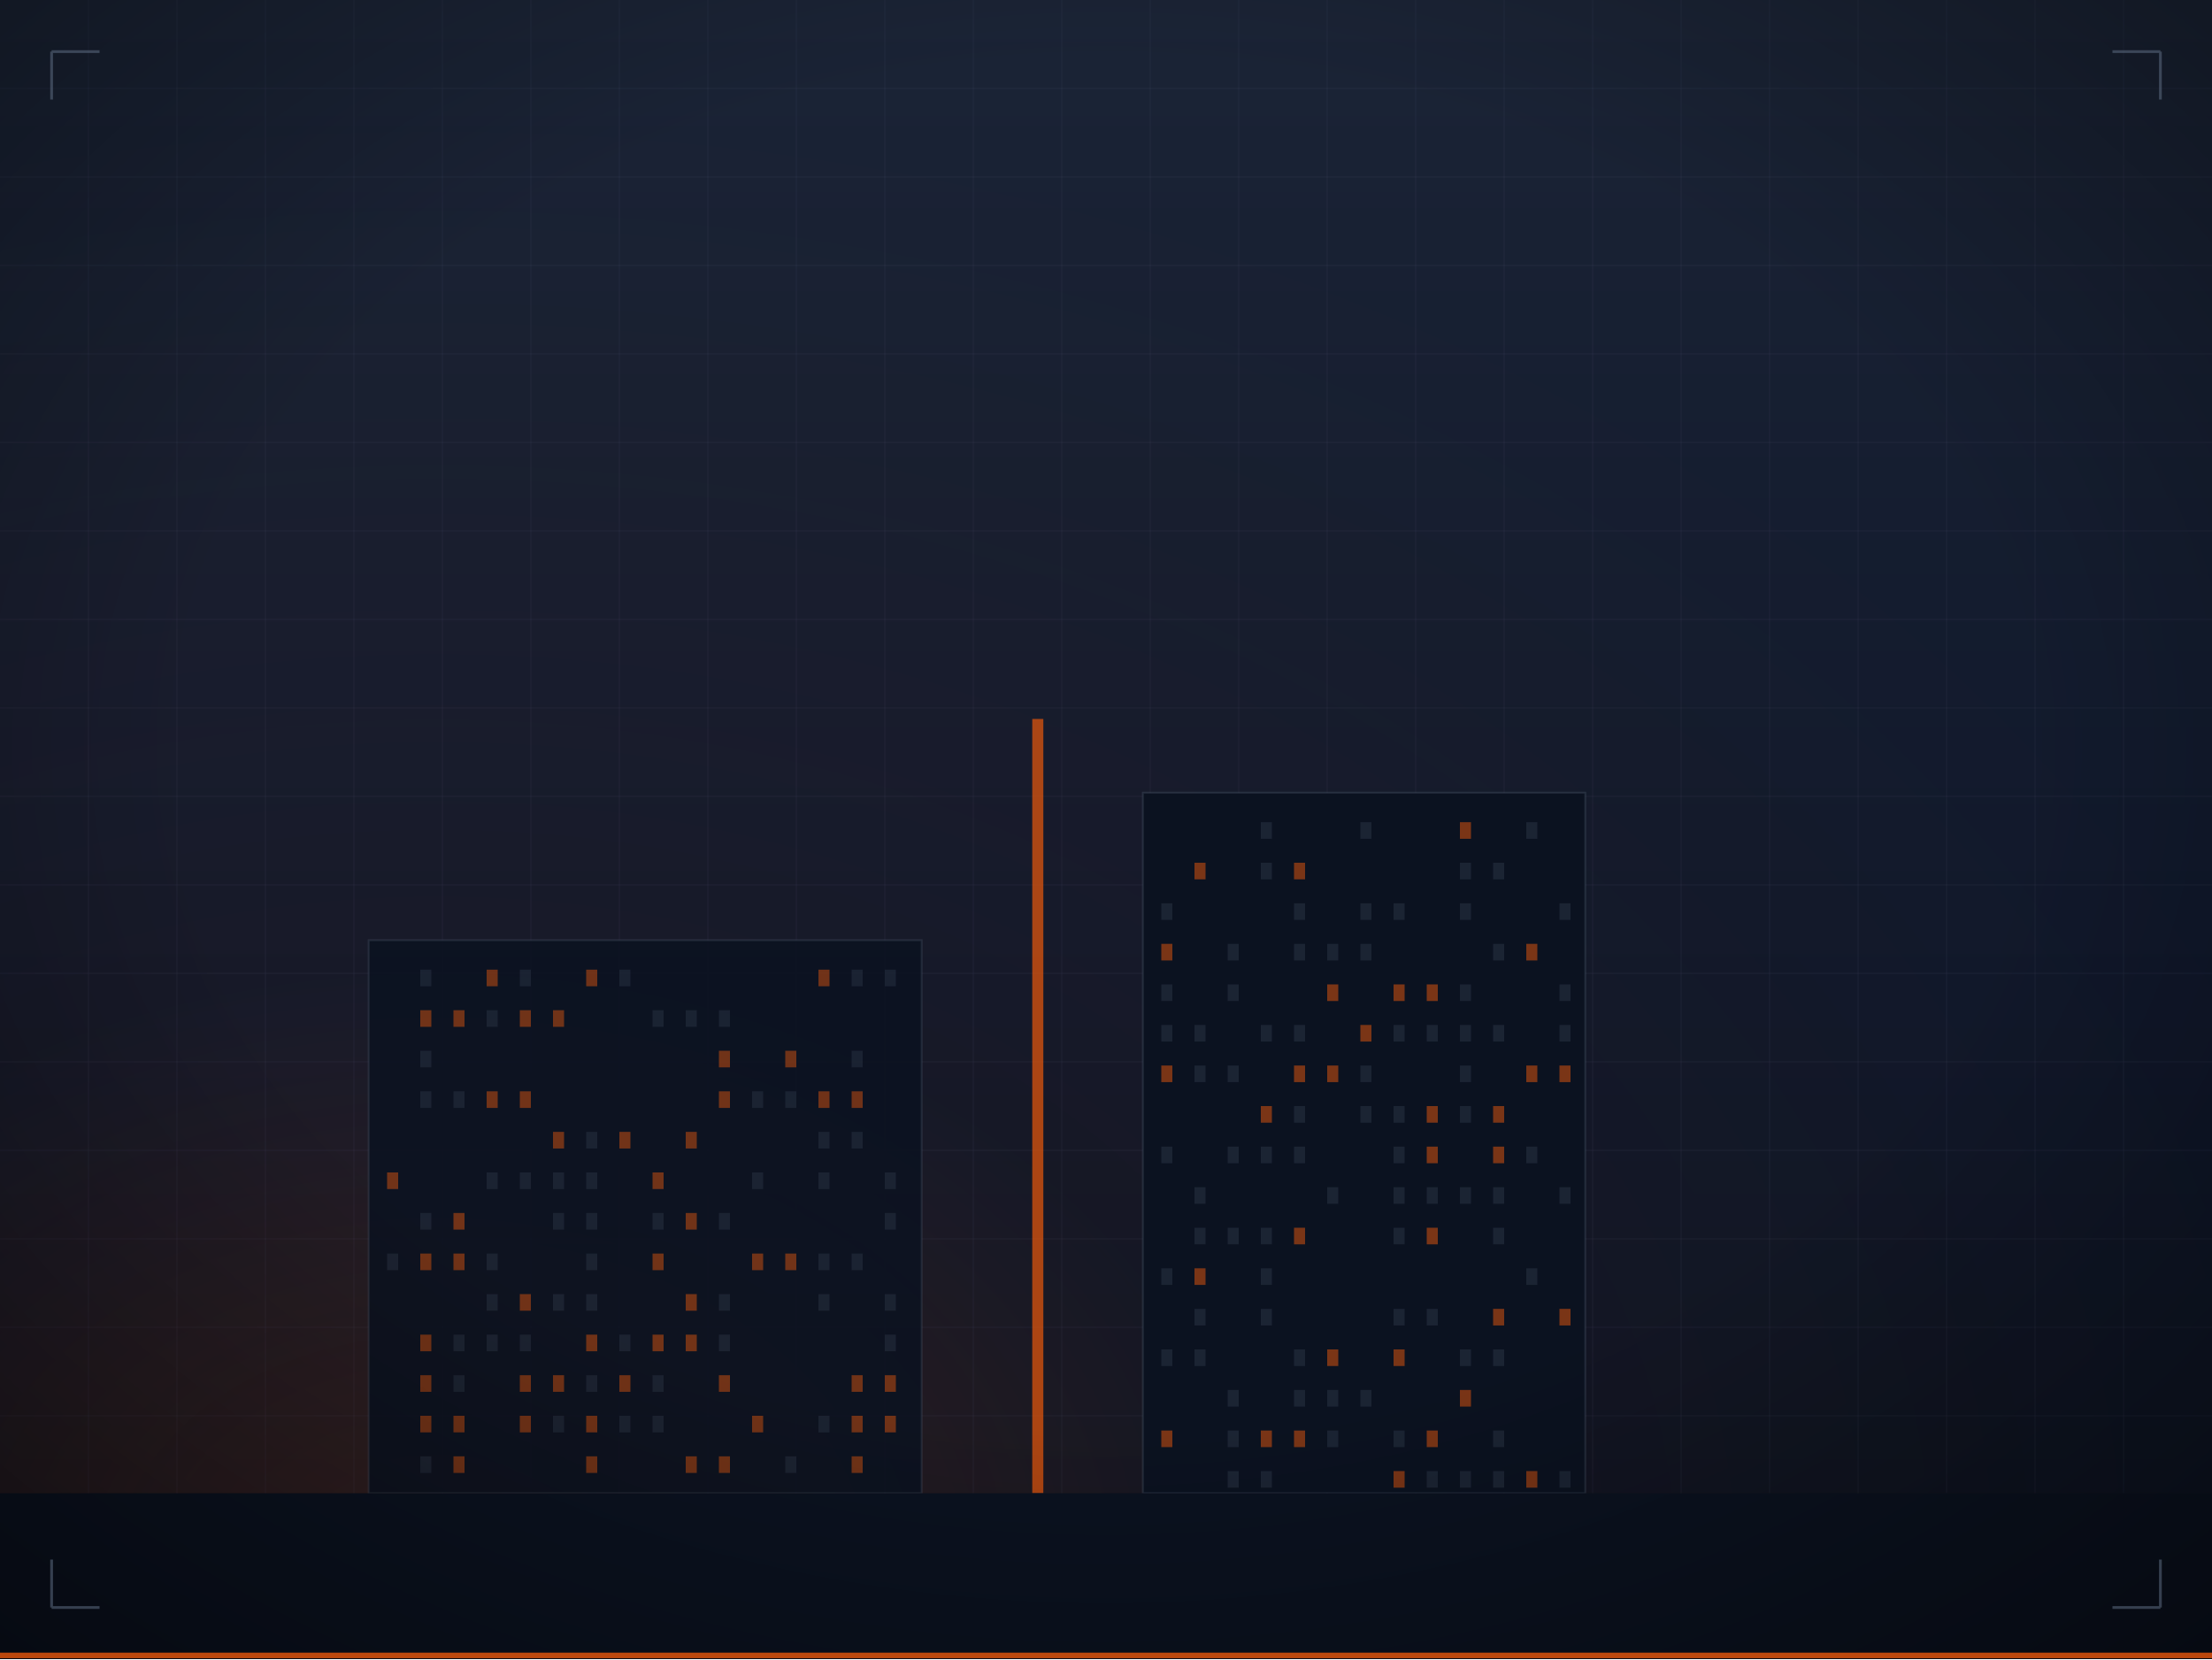
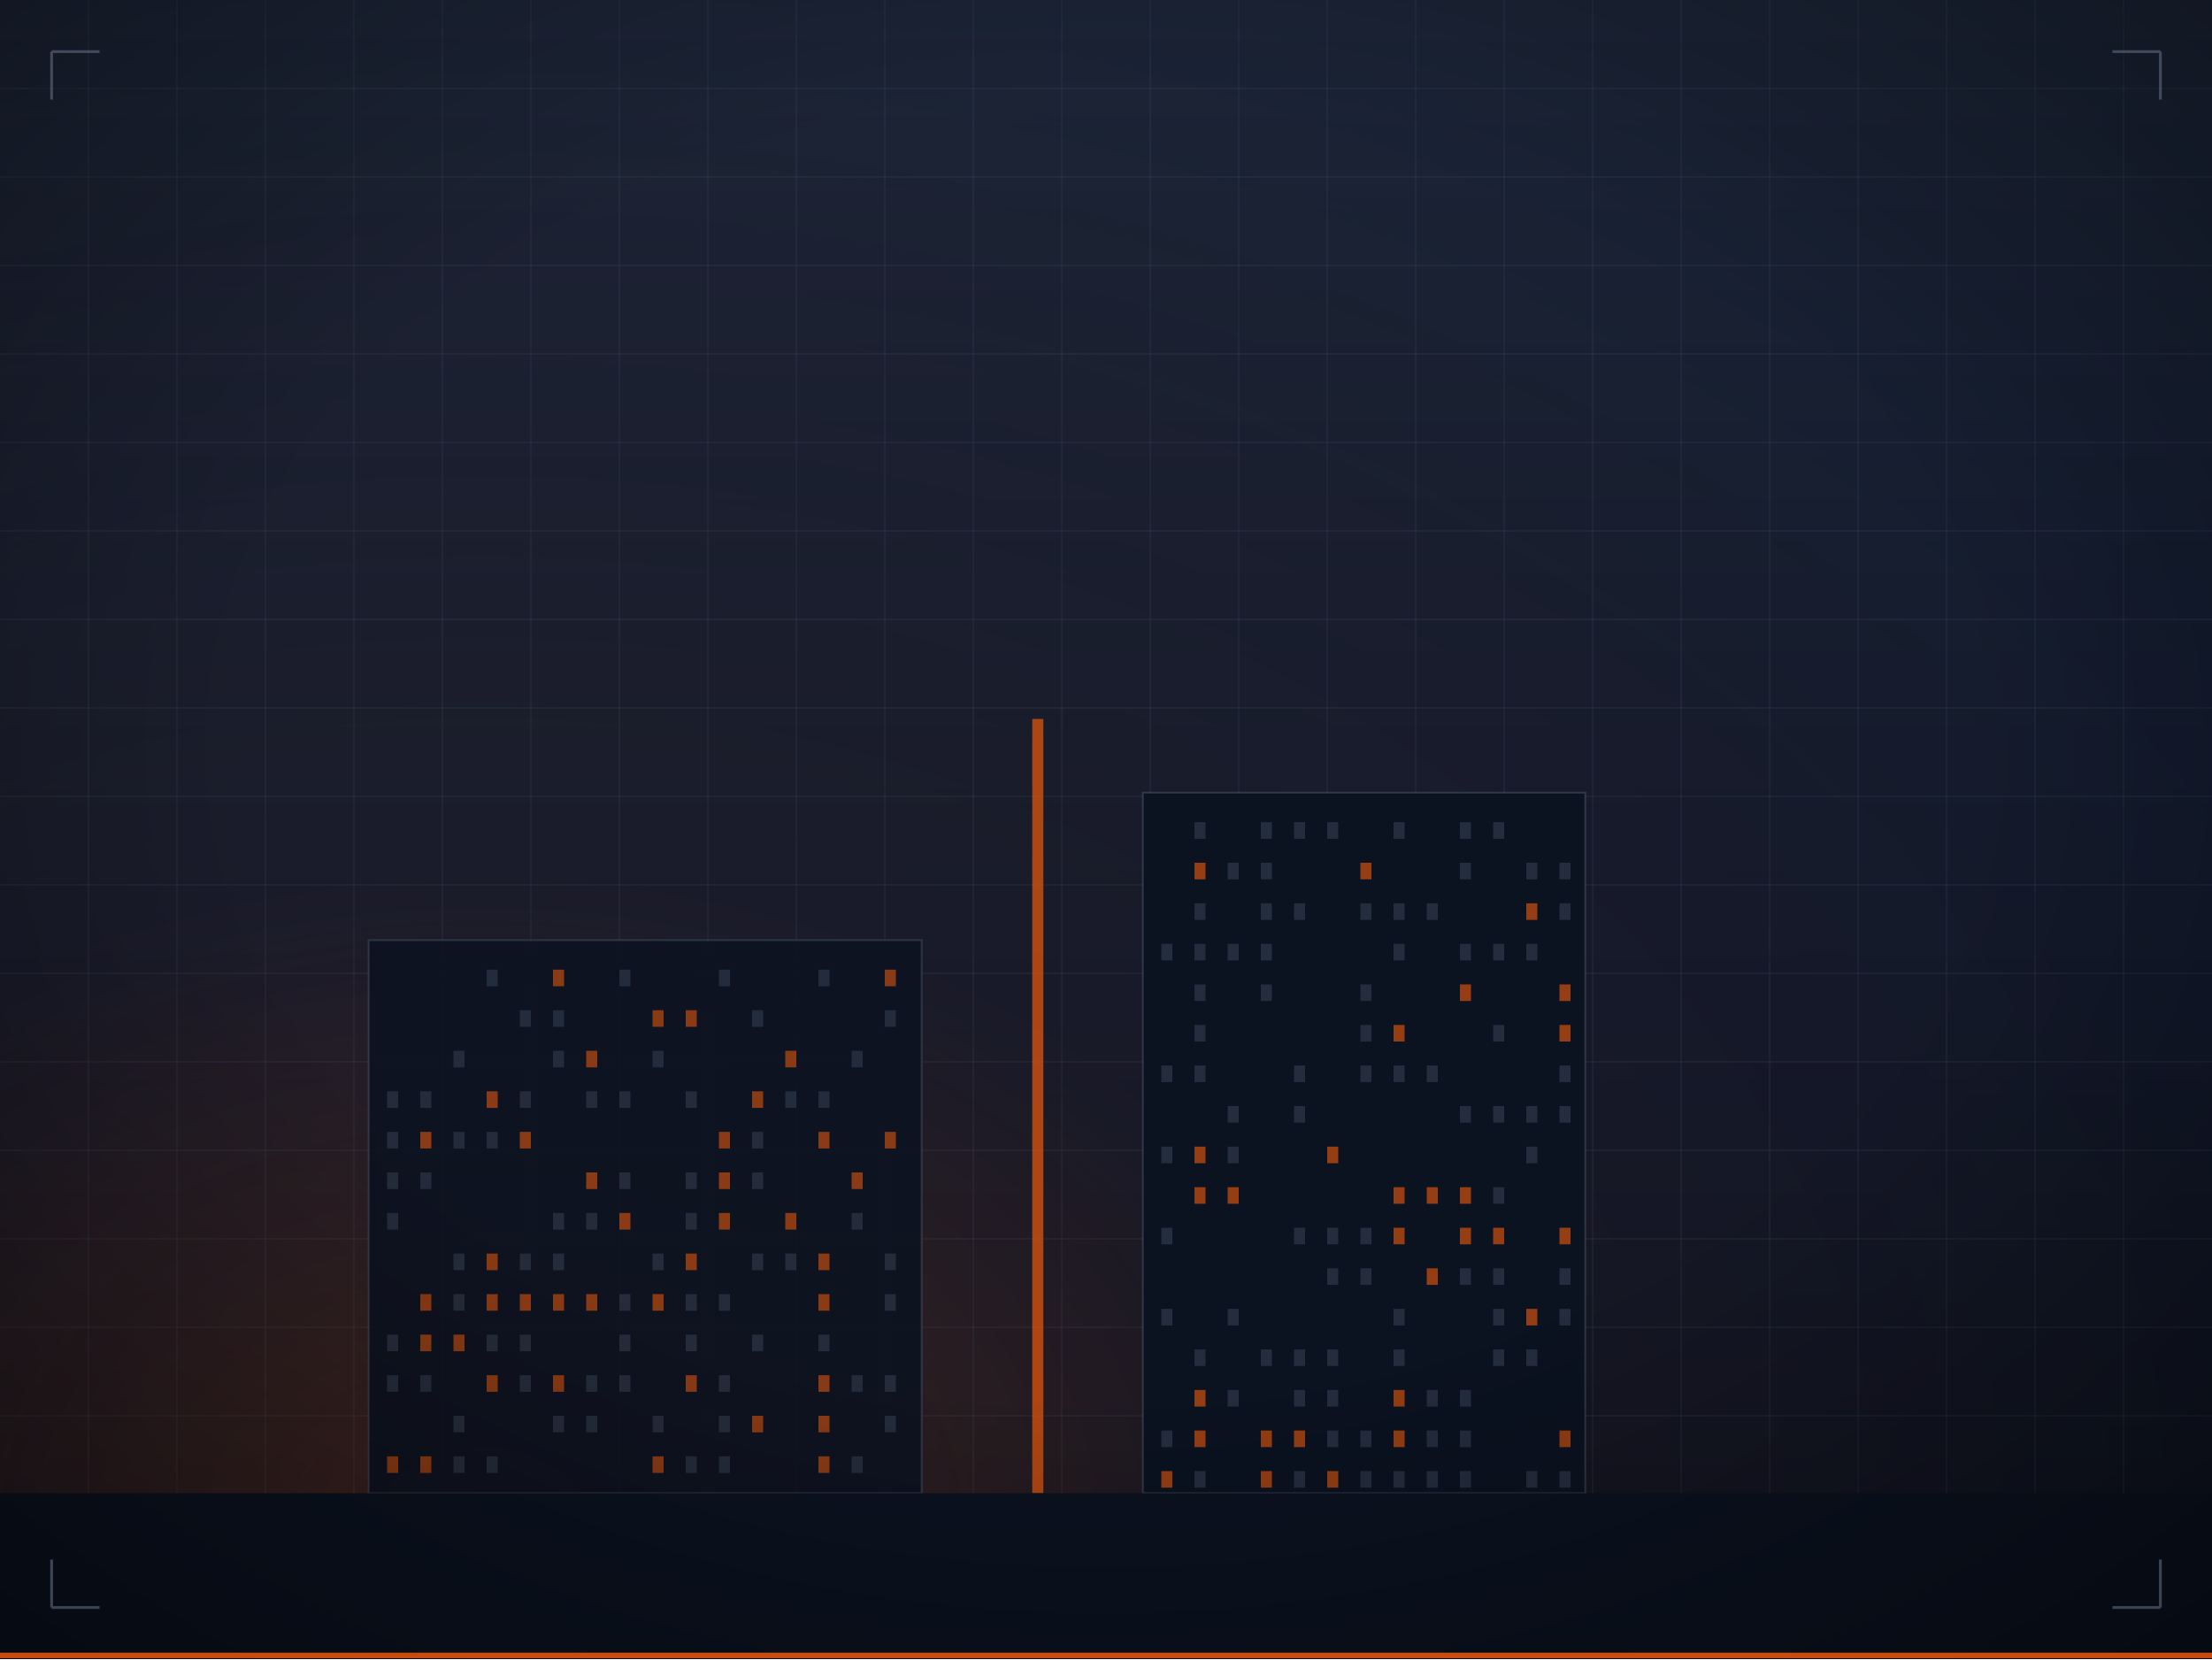
<svg xmlns="http://www.w3.org/2000/svg" width="1200" height="900" viewBox="0 0 1200 900" preserveAspectRatio="xMidYMid slice">
  <defs>
    <linearGradient id="skyt2" x1="0" y1="0" x2="0" y2="1">
      <stop offset="0" stop-color="#1B2436" />
      <stop offset="0.6" stop-color="#0F172A" />
      <stop offset="1" stop-color="#0B1220" />
    </linearGradient>
-     <radialGradient id="glowt2" cx="0.2" cy="0.95" r="0.9">
-       <stop offset="0" stop-color="#EA580C" stop-opacity="0.18" />
-       <stop offset="0.4" stop-color="#EA580C" stop-opacity="0.04" />
+     <radialGradient id="glowt2" cx="0.22" cy="0.92" r="0.95">
+       <stop offset="0" stop-color="#EA580C" stop-opacity="0.22" />
+       <stop offset="0.4" stop-color="#EA580C" stop-opacity="0.05" />
      <stop offset="1" stop-color="#EA580C" stop-opacity="0" />
    </radialGradient>
-     <radialGradient id="vigt2" cx="0.5" cy="0.45" r="0.75">
-       <stop offset="0.55" stop-color="#000000" stop-opacity="0" />
-       <stop offset="1" stop-color="#000000" stop-opacity="0.45" />
+     <radialGradient id="vigt2" cx="0.5" cy="0.45" r="0.78">
+       <stop offset="0.5" stop-color="#000000" stop-opacity="0" />
+       <stop offset="1" stop-color="#000000" stop-opacity="0.5" />
    </radialGradient>
  </defs>
  <rect width="1200" height="900" fill="url(#skyt2)" />
  <rect width="1200" height="900" fill="url(#glowt2)" />
-   <g stroke="#64748B" stroke-opacity="0.06">
+   <g stroke="#64748B" stroke-opacity="0.1">
    <line x1="48" y1="0" x2="48" y2="900" />
    <line x1="96" y1="0" x2="96" y2="900" />
    <line x1="144" y1="0" x2="144" y2="900" />
    <line x1="192" y1="0" x2="192" y2="900" />
    <line x1="240" y1="0" x2="240" y2="900" />
    <line x1="288" y1="0" x2="288" y2="900" />
    <line x1="336" y1="0" x2="336" y2="900" />
    <line x1="384" y1="0" x2="384" y2="900" />
    <line x1="432" y1="0" x2="432" y2="900" />
    <line x1="480" y1="0" x2="480" y2="900" />
    <line x1="528" y1="0" x2="528" y2="900" />
    <line x1="576" y1="0" x2="576" y2="900" />
    <line x1="624" y1="0" x2="624" y2="900" />
    <line x1="672" y1="0" x2="672" y2="900" />
    <line x1="720" y1="0" x2="720" y2="900" />
    <line x1="768" y1="0" x2="768" y2="900" />
    <line x1="816" y1="0" x2="816" y2="900" />
    <line x1="864" y1="0" x2="864" y2="900" />
    <line x1="912" y1="0" x2="912" y2="900" />
    <line x1="960" y1="0" x2="960" y2="900" />
    <line x1="1008" y1="0" x2="1008" y2="900" />
    <line x1="1056" y1="0" x2="1056" y2="900" />
    <line x1="1104" y1="0" x2="1104" y2="900" />
    <line x1="1152" y1="0" x2="1152" y2="900" />
    <line x1="0" y1="48" x2="1200" y2="48" />
    <line x1="0" y1="96" x2="1200" y2="96" />
    <line x1="0" y1="144" x2="1200" y2="144" />
    <line x1="0" y1="192" x2="1200" y2="192" />
    <line x1="0" y1="240" x2="1200" y2="240" />
    <line x1="0" y1="288" x2="1200" y2="288" />
    <line x1="0" y1="336" x2="1200" y2="336" />
    <line x1="0" y1="384" x2="1200" y2="384" />
    <line x1="0" y1="432" x2="1200" y2="432" />
    <line x1="0" y1="480" x2="1200" y2="480" />
    <line x1="0" y1="528" x2="1200" y2="528" />
    <line x1="0" y1="576" x2="1200" y2="576" />
    <line x1="0" y1="624" x2="1200" y2="624" />
    <line x1="0" y1="672" x2="1200" y2="672" />
    <line x1="0" y1="720" x2="1200" y2="720" />
    <line x1="0" y1="768" x2="1200" y2="768" />
    <line x1="0" y1="816" x2="1200" y2="816" />
    <line x1="0" y1="864" x2="1200" y2="864" />
  </g>
  <g opacity="0.9">
-     <rect x="200" y="510" width="300" height="300" fill="#0B1220" stroke="#64748B" stroke-opacity="0.25" />
-     <rect x="228" y="526" width="6" height="9" fill="#64748B" opacity="0.18" />
-     <rect x="264" y="526" width="6" height="9" fill="#EA580C" opacity="0.5" />
-     <rect x="282" y="526" width="6" height="9" fill="#64748B" opacity="0.18" />
-     <rect x="318" y="526" width="6" height="9" fill="#EA580C" opacity="0.5" />
-     <rect x="336" y="526" width="6" height="9" fill="#64748B" opacity="0.18" />
-     <rect x="444" y="526" width="6" height="9" fill="#EA580C" opacity="0.5" />
-     <rect x="462" y="526" width="6" height="9" fill="#64748B" opacity="0.18" />
-     <rect x="480" y="526" width="6" height="9" fill="#64748B" opacity="0.18" />
-     <rect x="228" y="548" width="6" height="9" fill="#EA580C" opacity="0.5" />
-     <rect x="246" y="548" width="6" height="9" fill="#EA580C" opacity="0.5" />
-     <rect x="264" y="548" width="6" height="9" fill="#64748B" opacity="0.18" />
-     <rect x="282" y="548" width="6" height="9" fill="#EA580C" opacity="0.5" />
-     <rect x="300" y="548" width="6" height="9" fill="#EA580C" opacity="0.5" />
-     <rect x="354" y="548" width="6" height="9" fill="#64748B" opacity="0.18" />
-     <rect x="372" y="548" width="6" height="9" fill="#64748B" opacity="0.18" />
-     <rect x="390" y="548" width="6" height="9" fill="#64748B" opacity="0.18" />
-     <rect x="228" y="570" width="6" height="9" fill="#64748B" opacity="0.18" />
-     <rect x="390" y="570" width="6" height="9" fill="#EA580C" opacity="0.5" />
-     <rect x="426" y="570" width="6" height="9" fill="#EA580C" opacity="0.5" />
-     <rect x="462" y="570" width="6" height="9" fill="#64748B" opacity="0.18" />
-     <rect x="228" y="592" width="6" height="9" fill="#64748B" opacity="0.18" />
-     <rect x="246" y="592" width="6" height="9" fill="#64748B" opacity="0.18" />
-     <rect x="264" y="592" width="6" height="9" fill="#EA580C" opacity="0.5" />
-     <rect x="282" y="592" width="6" height="9" fill="#EA580C" opacity="0.5" />
-     <rect x="390" y="592" width="6" height="9" fill="#EA580C" opacity="0.5" />
-     <rect x="408" y="592" width="6" height="9" fill="#64748B" opacity="0.18" />
-     <rect x="426" y="592" width="6" height="9" fill="#64748B" opacity="0.18" />
-     <rect x="444" y="592" width="6" height="9" fill="#EA580C" opacity="0.5" />
-     <rect x="462" y="592" width="6" height="9" fill="#EA580C" opacity="0.5" />
-     <rect x="300" y="614" width="6" height="9" fill="#EA580C" opacity="0.5" />
-     <rect x="318" y="614" width="6" height="9" fill="#64748B" opacity="0.18" />
-     <rect x="336" y="614" width="6" height="9" fill="#EA580C" opacity="0.5" />
-     <rect x="372" y="614" width="6" height="9" fill="#EA580C" opacity="0.5" />
-     <rect x="444" y="614" width="6" height="9" fill="#64748B" opacity="0.18" />
-     <rect x="462" y="614" width="6" height="9" fill="#64748B" opacity="0.18" />
-     <rect x="210" y="636" width="6" height="9" fill="#EA580C" opacity="0.5" />
-     <rect x="264" y="636" width="6" height="9" fill="#64748B" opacity="0.18" />
-     <rect x="282" y="636" width="6" height="9" fill="#64748B" opacity="0.18" />
-     <rect x="300" y="636" width="6" height="9" fill="#64748B" opacity="0.18" />
-     <rect x="318" y="636" width="6" height="9" fill="#64748B" opacity="0.18" />
-     <rect x="354" y="636" width="6" height="9" fill="#EA580C" opacity="0.5" />
-     <rect x="408" y="636" width="6" height="9" fill="#64748B" opacity="0.18" />
-     <rect x="444" y="636" width="6" height="9" fill="#64748B" opacity="0.18" />
-     <rect x="480" y="636" width="6" height="9" fill="#64748B" opacity="0.18" />
-     <rect x="228" y="658" width="6" height="9" fill="#64748B" opacity="0.18" />
-     <rect x="246" y="658" width="6" height="9" fill="#EA580C" opacity="0.5" />
-     <rect x="300" y="658" width="6" height="9" fill="#64748B" opacity="0.18" />
-     <rect x="318" y="658" width="6" height="9" fill="#64748B" opacity="0.18" />
-     <rect x="354" y="658" width="6" height="9" fill="#64748B" opacity="0.18" />
-     <rect x="372" y="658" width="6" height="9" fill="#EA580C" opacity="0.5" />
-     <rect x="390" y="658" width="6" height="9" fill="#64748B" opacity="0.18" />
-     <rect x="480" y="658" width="6" height="9" fill="#64748B" opacity="0.18" />
-     <rect x="210" y="680" width="6" height="9" fill="#64748B" opacity="0.18" />
-     <rect x="228" y="680" width="6" height="9" fill="#EA580C" opacity="0.5" />
-     <rect x="246" y="680" width="6" height="9" fill="#EA580C" opacity="0.5" />
-     <rect x="264" y="680" width="6" height="9" fill="#64748B" opacity="0.18" />
-     <rect x="318" y="680" width="6" height="9" fill="#64748B" opacity="0.18" />
-     <rect x="354" y="680" width="6" height="9" fill="#EA580C" opacity="0.5" />
-     <rect x="408" y="680" width="6" height="9" fill="#EA580C" opacity="0.5" />
-     <rect x="426" y="680" width="6" height="9" fill="#EA580C" opacity="0.5" />
-     <rect x="444" y="680" width="6" height="9" fill="#64748B" opacity="0.18" />
-     <rect x="462" y="680" width="6" height="9" fill="#64748B" opacity="0.18" />
-     <rect x="264" y="702" width="6" height="9" fill="#64748B" opacity="0.18" />
-     <rect x="282" y="702" width="6" height="9" fill="#EA580C" opacity="0.5" />
-     <rect x="300" y="702" width="6" height="9" fill="#64748B" opacity="0.18" />
-     <rect x="318" y="702" width="6" height="9" fill="#64748B" opacity="0.18" />
-     <rect x="372" y="702" width="6" height="9" fill="#EA580C" opacity="0.5" />
-     <rect x="390" y="702" width="6" height="9" fill="#64748B" opacity="0.18" />
-     <rect x="444" y="702" width="6" height="9" fill="#64748B" opacity="0.18" />
-     <rect x="480" y="702" width="6" height="9" fill="#64748B" opacity="0.18" />
-     <rect x="228" y="724" width="6" height="9" fill="#EA580C" opacity="0.5" />
-     <rect x="246" y="724" width="6" height="9" fill="#64748B" opacity="0.18" />
-     <rect x="264" y="724" width="6" height="9" fill="#64748B" opacity="0.18" />
-     <rect x="282" y="724" width="6" height="9" fill="#64748B" opacity="0.18" />
-     <rect x="318" y="724" width="6" height="9" fill="#EA580C" opacity="0.5" />
-     <rect x="336" y="724" width="6" height="9" fill="#64748B" opacity="0.18" />
-     <rect x="354" y="724" width="6" height="9" fill="#EA580C" opacity="0.5" />
-     <rect x="372" y="724" width="6" height="9" fill="#EA580C" opacity="0.5" />
-     <rect x="390" y="724" width="6" height="9" fill="#64748B" opacity="0.18" />
-     <rect x="480" y="724" width="6" height="9" fill="#64748B" opacity="0.18" />
-     <rect x="228" y="746" width="6" height="9" fill="#EA580C" opacity="0.5" />
-     <rect x="246" y="746" width="6" height="9" fill="#64748B" opacity="0.18" />
-     <rect x="282" y="746" width="6" height="9" fill="#EA580C" opacity="0.5" />
-     <rect x="300" y="746" width="6" height="9" fill="#EA580C" opacity="0.5" />
-     <rect x="318" y="746" width="6" height="9" fill="#64748B" opacity="0.18" />
-     <rect x="336" y="746" width="6" height="9" fill="#EA580C" opacity="0.5" />
-     <rect x="354" y="746" width="6" height="9" fill="#64748B" opacity="0.18" />
-     <rect x="390" y="746" width="6" height="9" fill="#EA580C" opacity="0.5" />
-     <rect x="462" y="746" width="6" height="9" fill="#EA580C" opacity="0.5" />
-     <rect x="480" y="746" width="6" height="9" fill="#EA580C" opacity="0.5" />
-     <rect x="228" y="768" width="6" height="9" fill="#EA580C" opacity="0.5" />
-     <rect x="246" y="768" width="6" height="9" fill="#EA580C" opacity="0.5" />
-     <rect x="282" y="768" width="6" height="9" fill="#EA580C" opacity="0.5" />
-     <rect x="300" y="768" width="6" height="9" fill="#64748B" opacity="0.18" />
-     <rect x="318" y="768" width="6" height="9" fill="#EA580C" opacity="0.5" />
-     <rect x="336" y="768" width="6" height="9" fill="#64748B" opacity="0.18" />
-     <rect x="354" y="768" width="6" height="9" fill="#64748B" opacity="0.18" />
-     <rect x="408" y="768" width="6" height="9" fill="#EA580C" opacity="0.5" />
-     <rect x="444" y="768" width="6" height="9" fill="#64748B" opacity="0.18" />
-     <rect x="462" y="768" width="6" height="9" fill="#EA580C" opacity="0.5" />
-     <rect x="480" y="768" width="6" height="9" fill="#EA580C" opacity="0.5" />
-     <rect x="228" y="790" width="6" height="9" fill="#64748B" opacity="0.18" />
-     <rect x="246" y="790" width="6" height="9" fill="#EA580C" opacity="0.5" />
-     <rect x="318" y="790" width="6" height="9" fill="#EA580C" opacity="0.5" />
-     <rect x="372" y="790" width="6" height="9" fill="#EA580C" opacity="0.5" />
-     <rect x="390" y="790" width="6" height="9" fill="#EA580C" opacity="0.5" />
-     <rect x="426" y="790" width="6" height="9" fill="#64748B" opacity="0.18" />
-     <rect x="462" y="790" width="6" height="9" fill="#EA580C" opacity="0.5" />
+     <rect x="200" y="510" width="300" height="300" fill="#0B1220" stroke="#64748B" stroke-opacity="0.35" />
+     <rect x="264" y="526" width="6" height="9" fill="#64748B" opacity="0.28" />
+     <rect x="300" y="526" width="6" height="9" fill="#EA580C" opacity="0.62" />
+     <rect x="336" y="526" width="6" height="9" fill="#64748B" opacity="0.28" />
+     <rect x="390" y="526" width="6" height="9" fill="#64748B" opacity="0.28" />
+     <rect x="444" y="526" width="6" height="9" fill="#64748B" opacity="0.28" />
+     <rect x="480" y="526" width="6" height="9" fill="#EA580C" opacity="0.62" />
+     <rect x="282" y="548" width="6" height="9" fill="#64748B" opacity="0.28" />
+     <rect x="300" y="548" width="6" height="9" fill="#64748B" opacity="0.28" />
+     <rect x="354" y="548" width="6" height="9" fill="#EA580C" opacity="0.62" />
+     <rect x="372" y="548" width="6" height="9" fill="#EA580C" opacity="0.62" />
+     <rect x="408" y="548" width="6" height="9" fill="#64748B" opacity="0.28" />
+     <rect x="480" y="548" width="6" height="9" fill="#64748B" opacity="0.28" />
+     <rect x="246" y="570" width="6" height="9" fill="#64748B" opacity="0.28" />
+     <rect x="300" y="570" width="6" height="9" fill="#64748B" opacity="0.28" />
+     <rect x="318" y="570" width="6" height="9" fill="#EA580C" opacity="0.62" />
+     <rect x="354" y="570" width="6" height="9" fill="#64748B" opacity="0.28" />
+     <rect x="426" y="570" width="6" height="9" fill="#EA580C" opacity="0.62" />
+     <rect x="462" y="570" width="6" height="9" fill="#64748B" opacity="0.28" />
+     <rect x="210" y="592" width="6" height="9" fill="#64748B" opacity="0.28" />
+     <rect x="228" y="592" width="6" height="9" fill="#64748B" opacity="0.28" />
+     <rect x="264" y="592" width="6" height="9" fill="#EA580C" opacity="0.62" />
+     <rect x="282" y="592" width="6" height="9" fill="#64748B" opacity="0.28" />
+     <rect x="318" y="592" width="6" height="9" fill="#64748B" opacity="0.28" />
+     <rect x="336" y="592" width="6" height="9" fill="#64748B" opacity="0.28" />
+     <rect x="372" y="592" width="6" height="9" fill="#64748B" opacity="0.28" />
+     <rect x="408" y="592" width="6" height="9" fill="#EA580C" opacity="0.62" />
+     <rect x="426" y="592" width="6" height="9" fill="#64748B" opacity="0.28" />
+     <rect x="444" y="592" width="6" height="9" fill="#64748B" opacity="0.28" />
+     <rect x="210" y="614" width="6" height="9" fill="#64748B" opacity="0.28" />
+     <rect x="228" y="614" width="6" height="9" fill="#EA580C" opacity="0.62" />
+     <rect x="246" y="614" width="6" height="9" fill="#64748B" opacity="0.28" />
+     <rect x="264" y="614" width="6" height="9" fill="#64748B" opacity="0.28" />
+     <rect x="282" y="614" width="6" height="9" fill="#EA580C" opacity="0.62" />
+     <rect x="390" y="614" width="6" height="9" fill="#EA580C" opacity="0.62" />
+     <rect x="408" y="614" width="6" height="9" fill="#64748B" opacity="0.28" />
+     <rect x="444" y="614" width="6" height="9" fill="#EA580C" opacity="0.62" />
+     <rect x="480" y="614" width="6" height="9" fill="#EA580C" opacity="0.62" />
+     <rect x="210" y="636" width="6" height="9" fill="#64748B" opacity="0.28" />
+     <rect x="228" y="636" width="6" height="9" fill="#64748B" opacity="0.28" />
+     <rect x="318" y="636" width="6" height="9" fill="#EA580C" opacity="0.62" />
+     <rect x="336" y="636" width="6" height="9" fill="#64748B" opacity="0.28" />
+     <rect x="372" y="636" width="6" height="9" fill="#64748B" opacity="0.28" />
+     <rect x="390" y="636" width="6" height="9" fill="#EA580C" opacity="0.62" />
+     <rect x="408" y="636" width="6" height="9" fill="#64748B" opacity="0.28" />
+     <rect x="462" y="636" width="6" height="9" fill="#EA580C" opacity="0.62" />
+     <rect x="210" y="658" width="6" height="9" fill="#64748B" opacity="0.28" />
+     <rect x="300" y="658" width="6" height="9" fill="#64748B" opacity="0.28" />
+     <rect x="318" y="658" width="6" height="9" fill="#64748B" opacity="0.28" />
+     <rect x="336" y="658" width="6" height="9" fill="#EA580C" opacity="0.62" />
+     <rect x="372" y="658" width="6" height="9" fill="#64748B" opacity="0.28" />
+     <rect x="390" y="658" width="6" height="9" fill="#EA580C" opacity="0.62" />
+     <rect x="426" y="658" width="6" height="9" fill="#EA580C" opacity="0.62" />
+     <rect x="462" y="658" width="6" height="9" fill="#64748B" opacity="0.28" />
+     <rect x="246" y="680" width="6" height="9" fill="#64748B" opacity="0.28" />
+     <rect x="264" y="680" width="6" height="9" fill="#EA580C" opacity="0.62" />
+     <rect x="282" y="680" width="6" height="9" fill="#64748B" opacity="0.28" />
+     <rect x="300" y="680" width="6" height="9" fill="#64748B" opacity="0.28" />
+     <rect x="354" y="680" width="6" height="9" fill="#64748B" opacity="0.28" />
+     <rect x="372" y="680" width="6" height="9" fill="#EA580C" opacity="0.62" />
+     <rect x="408" y="680" width="6" height="9" fill="#64748B" opacity="0.28" />
+     <rect x="426" y="680" width="6" height="9" fill="#64748B" opacity="0.28" />
+     <rect x="444" y="680" width="6" height="9" fill="#EA580C" opacity="0.62" />
+     <rect x="480" y="680" width="6" height="9" fill="#64748B" opacity="0.28" />
+     <rect x="228" y="702" width="6" height="9" fill="#EA580C" opacity="0.62" />
+     <rect x="246" y="702" width="6" height="9" fill="#64748B" opacity="0.28" />
+     <rect x="264" y="702" width="6" height="9" fill="#EA580C" opacity="0.62" />
+     <rect x="282" y="702" width="6" height="9" fill="#EA580C" opacity="0.62" />
+     <rect x="300" y="702" width="6" height="9" fill="#EA580C" opacity="0.62" />
+     <rect x="318" y="702" width="6" height="9" fill="#EA580C" opacity="0.62" />
+     <rect x="336" y="702" width="6" height="9" fill="#64748B" opacity="0.28" />
+     <rect x="354" y="702" width="6" height="9" fill="#EA580C" opacity="0.62" />
+     <rect x="372" y="702" width="6" height="9" fill="#64748B" opacity="0.28" />
+     <rect x="390" y="702" width="6" height="9" fill="#64748B" opacity="0.28" />
+     <rect x="444" y="702" width="6" height="9" fill="#EA580C" opacity="0.62" />
+     <rect x="480" y="702" width="6" height="9" fill="#64748B" opacity="0.28" />
+     <rect x="210" y="724" width="6" height="9" fill="#64748B" opacity="0.28" />
+     <rect x="228" y="724" width="6" height="9" fill="#EA580C" opacity="0.62" />
+     <rect x="246" y="724" width="6" height="9" fill="#EA580C" opacity="0.62" />
+     <rect x="264" y="724" width="6" height="9" fill="#64748B" opacity="0.28" />
+     <rect x="282" y="724" width="6" height="9" fill="#64748B" opacity="0.28" />
+     <rect x="336" y="724" width="6" height="9" fill="#64748B" opacity="0.28" />
+     <rect x="372" y="724" width="6" height="9" fill="#64748B" opacity="0.28" />
+     <rect x="408" y="724" width="6" height="9" fill="#64748B" opacity="0.28" />
+     <rect x="444" y="724" width="6" height="9" fill="#64748B" opacity="0.28" />
+     <rect x="210" y="746" width="6" height="9" fill="#64748B" opacity="0.28" />
+     <rect x="228" y="746" width="6" height="9" fill="#64748B" opacity="0.28" />
+     <rect x="264" y="746" width="6" height="9" fill="#EA580C" opacity="0.62" />
+     <rect x="282" y="746" width="6" height="9" fill="#64748B" opacity="0.28" />
+     <rect x="300" y="746" width="6" height="9" fill="#EA580C" opacity="0.62" />
+     <rect x="318" y="746" width="6" height="9" fill="#64748B" opacity="0.28" />
+     <rect x="336" y="746" width="6" height="9" fill="#64748B" opacity="0.28" />
+     <rect x="372" y="746" width="6" height="9" fill="#EA580C" opacity="0.62" />
+     <rect x="390" y="746" width="6" height="9" fill="#64748B" opacity="0.28" />
+     <rect x="444" y="746" width="6" height="9" fill="#EA580C" opacity="0.62" />
+     <rect x="462" y="746" width="6" height="9" fill="#64748B" opacity="0.28" />
+     <rect x="480" y="746" width="6" height="9" fill="#64748B" opacity="0.28" />
+     <rect x="246" y="768" width="6" height="9" fill="#64748B" opacity="0.28" />
+     <rect x="300" y="768" width="6" height="9" fill="#64748B" opacity="0.28" />
+     <rect x="318" y="768" width="6" height="9" fill="#64748B" opacity="0.28" />
+     <rect x="354" y="768" width="6" height="9" fill="#64748B" opacity="0.28" />
+     <rect x="390" y="768" width="6" height="9" fill="#64748B" opacity="0.28" />
+     <rect x="408" y="768" width="6" height="9" fill="#EA580C" opacity="0.62" />
+     <rect x="444" y="768" width="6" height="9" fill="#EA580C" opacity="0.62" />
+     <rect x="480" y="768" width="6" height="9" fill="#64748B" opacity="0.28" />
+     <rect x="210" y="790" width="6" height="9" fill="#EA580C" opacity="0.62" />
+     <rect x="228" y="790" width="6" height="9" fill="#EA580C" opacity="0.62" />
+     <rect x="246" y="790" width="6" height="9" fill="#64748B" opacity="0.28" />
+     <rect x="264" y="790" width="6" height="9" fill="#64748B" opacity="0.28" />
+     <rect x="354" y="790" width="6" height="9" fill="#EA580C" opacity="0.62" />
+     <rect x="372" y="790" width="6" height="9" fill="#64748B" opacity="0.28" />
+     <rect x="390" y="790" width="6" height="9" fill="#64748B" opacity="0.28" />
+     <rect x="444" y="790" width="6" height="9" fill="#EA580C" opacity="0.62" />
+     <rect x="462" y="790" width="6" height="9" fill="#64748B" opacity="0.28" />
  </g>
  <rect x="560" y="390" width="6" height="420" fill="#EA580C" opacity="0.7" />
  <g opacity="1">
-     <rect x="620" y="430" width="240" height="380" fill="#0B1220" stroke="#64748B" stroke-opacity="0.25" />
-     <rect x="684" y="446" width="6" height="9" fill="#64748B" opacity="0.18" />
-     <rect x="738" y="446" width="6" height="9" fill="#64748B" opacity="0.18" />
-     <rect x="792" y="446" width="6" height="9" fill="#EA580C" opacity="0.5" />
-     <rect x="828" y="446" width="6" height="9" fill="#64748B" opacity="0.18" />
-     <rect x="648" y="468" width="6" height="9" fill="#EA580C" opacity="0.5" />
-     <rect x="684" y="468" width="6" height="9" fill="#64748B" opacity="0.18" />
-     <rect x="702" y="468" width="6" height="9" fill="#EA580C" opacity="0.5" />
-     <rect x="792" y="468" width="6" height="9" fill="#64748B" opacity="0.18" />
-     <rect x="810" y="468" width="6" height="9" fill="#64748B" opacity="0.18" />
-     <rect x="630" y="490" width="6" height="9" fill="#64748B" opacity="0.18" />
-     <rect x="702" y="490" width="6" height="9" fill="#64748B" opacity="0.18" />
-     <rect x="738" y="490" width="6" height="9" fill="#64748B" opacity="0.18" />
-     <rect x="756" y="490" width="6" height="9" fill="#64748B" opacity="0.18" />
-     <rect x="792" y="490" width="6" height="9" fill="#64748B" opacity="0.18" />
-     <rect x="846" y="490" width="6" height="9" fill="#64748B" opacity="0.18" />
-     <rect x="630" y="512" width="6" height="9" fill="#EA580C" opacity="0.5" />
-     <rect x="666" y="512" width="6" height="9" fill="#64748B" opacity="0.18" />
-     <rect x="702" y="512" width="6" height="9" fill="#64748B" opacity="0.18" />
-     <rect x="720" y="512" width="6" height="9" fill="#64748B" opacity="0.18" />
-     <rect x="738" y="512" width="6" height="9" fill="#64748B" opacity="0.18" />
-     <rect x="810" y="512" width="6" height="9" fill="#64748B" opacity="0.18" />
-     <rect x="828" y="512" width="6" height="9" fill="#EA580C" opacity="0.5" />
-     <rect x="630" y="534" width="6" height="9" fill="#64748B" opacity="0.18" />
-     <rect x="666" y="534" width="6" height="9" fill="#64748B" opacity="0.18" />
-     <rect x="720" y="534" width="6" height="9" fill="#EA580C" opacity="0.5" />
-     <rect x="756" y="534" width="6" height="9" fill="#EA580C" opacity="0.5" />
-     <rect x="774" y="534" width="6" height="9" fill="#EA580C" opacity="0.5" />
-     <rect x="792" y="534" width="6" height="9" fill="#64748B" opacity="0.18" />
-     <rect x="846" y="534" width="6" height="9" fill="#64748B" opacity="0.18" />
-     <rect x="630" y="556" width="6" height="9" fill="#64748B" opacity="0.18" />
-     <rect x="648" y="556" width="6" height="9" fill="#64748B" opacity="0.18" />
-     <rect x="684" y="556" width="6" height="9" fill="#64748B" opacity="0.18" />
-     <rect x="702" y="556" width="6" height="9" fill="#64748B" opacity="0.18" />
-     <rect x="738" y="556" width="6" height="9" fill="#EA580C" opacity="0.5" />
-     <rect x="756" y="556" width="6" height="9" fill="#64748B" opacity="0.18" />
-     <rect x="774" y="556" width="6" height="9" fill="#64748B" opacity="0.18" />
-     <rect x="792" y="556" width="6" height="9" fill="#64748B" opacity="0.18" />
-     <rect x="810" y="556" width="6" height="9" fill="#64748B" opacity="0.18" />
-     <rect x="846" y="556" width="6" height="9" fill="#64748B" opacity="0.18" />
-     <rect x="630" y="578" width="6" height="9" fill="#EA580C" opacity="0.5" />
-     <rect x="648" y="578" width="6" height="9" fill="#64748B" opacity="0.18" />
-     <rect x="666" y="578" width="6" height="9" fill="#64748B" opacity="0.18" />
-     <rect x="702" y="578" width="6" height="9" fill="#EA580C" opacity="0.5" />
-     <rect x="720" y="578" width="6" height="9" fill="#EA580C" opacity="0.5" />
-     <rect x="738" y="578" width="6" height="9" fill="#64748B" opacity="0.18" />
-     <rect x="792" y="578" width="6" height="9" fill="#64748B" opacity="0.18" />
-     <rect x="828" y="578" width="6" height="9" fill="#EA580C" opacity="0.5" />
-     <rect x="846" y="578" width="6" height="9" fill="#EA580C" opacity="0.5" />
-     <rect x="684" y="600" width="6" height="9" fill="#EA580C" opacity="0.5" />
-     <rect x="702" y="600" width="6" height="9" fill="#64748B" opacity="0.18" />
-     <rect x="738" y="600" width="6" height="9" fill="#64748B" opacity="0.18" />
-     <rect x="756" y="600" width="6" height="9" fill="#64748B" opacity="0.18" />
-     <rect x="774" y="600" width="6" height="9" fill="#EA580C" opacity="0.5" />
-     <rect x="792" y="600" width="6" height="9" fill="#64748B" opacity="0.18" />
-     <rect x="810" y="600" width="6" height="9" fill="#EA580C" opacity="0.5" />
-     <rect x="630" y="622" width="6" height="9" fill="#64748B" opacity="0.18" />
-     <rect x="666" y="622" width="6" height="9" fill="#64748B" opacity="0.18" />
-     <rect x="684" y="622" width="6" height="9" fill="#64748B" opacity="0.18" />
-     <rect x="702" y="622" width="6" height="9" fill="#64748B" opacity="0.18" />
-     <rect x="756" y="622" width="6" height="9" fill="#64748B" opacity="0.18" />
-     <rect x="774" y="622" width="6" height="9" fill="#EA580C" opacity="0.5" />
-     <rect x="810" y="622" width="6" height="9" fill="#EA580C" opacity="0.5" />
-     <rect x="828" y="622" width="6" height="9" fill="#64748B" opacity="0.18" />
-     <rect x="648" y="644" width="6" height="9" fill="#64748B" opacity="0.18" />
-     <rect x="720" y="644" width="6" height="9" fill="#64748B" opacity="0.18" />
-     <rect x="756" y="644" width="6" height="9" fill="#64748B" opacity="0.18" />
-     <rect x="774" y="644" width="6" height="9" fill="#64748B" opacity="0.18" />
-     <rect x="792" y="644" width="6" height="9" fill="#64748B" opacity="0.18" />
-     <rect x="810" y="644" width="6" height="9" fill="#64748B" opacity="0.18" />
-     <rect x="846" y="644" width="6" height="9" fill="#64748B" opacity="0.18" />
-     <rect x="648" y="666" width="6" height="9" fill="#64748B" opacity="0.18" />
-     <rect x="666" y="666" width="6" height="9" fill="#64748B" opacity="0.18" />
-     <rect x="684" y="666" width="6" height="9" fill="#64748B" opacity="0.18" />
-     <rect x="702" y="666" width="6" height="9" fill="#EA580C" opacity="0.5" />
-     <rect x="756" y="666" width="6" height="9" fill="#64748B" opacity="0.18" />
-     <rect x="774" y="666" width="6" height="9" fill="#EA580C" opacity="0.5" />
-     <rect x="810" y="666" width="6" height="9" fill="#64748B" opacity="0.18" />
-     <rect x="630" y="688" width="6" height="9" fill="#64748B" opacity="0.18" />
-     <rect x="648" y="688" width="6" height="9" fill="#EA580C" opacity="0.5" />
-     <rect x="684" y="688" width="6" height="9" fill="#64748B" opacity="0.18" />
-     <rect x="828" y="688" width="6" height="9" fill="#64748B" opacity="0.18" />
-     <rect x="648" y="710" width="6" height="9" fill="#64748B" opacity="0.18" />
-     <rect x="684" y="710" width="6" height="9" fill="#64748B" opacity="0.18" />
-     <rect x="756" y="710" width="6" height="9" fill="#64748B" opacity="0.18" />
-     <rect x="774" y="710" width="6" height="9" fill="#64748B" opacity="0.18" />
-     <rect x="810" y="710" width="6" height="9" fill="#EA580C" opacity="0.5" />
-     <rect x="846" y="710" width="6" height="9" fill="#EA580C" opacity="0.5" />
-     <rect x="630" y="732" width="6" height="9" fill="#64748B" opacity="0.18" />
-     <rect x="648" y="732" width="6" height="9" fill="#64748B" opacity="0.18" />
-     <rect x="702" y="732" width="6" height="9" fill="#64748B" opacity="0.18" />
-     <rect x="720" y="732" width="6" height="9" fill="#EA580C" opacity="0.5" />
-     <rect x="756" y="732" width="6" height="9" fill="#EA580C" opacity="0.5" />
-     <rect x="792" y="732" width="6" height="9" fill="#64748B" opacity="0.18" />
-     <rect x="810" y="732" width="6" height="9" fill="#64748B" opacity="0.18" />
-     <rect x="666" y="754" width="6" height="9" fill="#64748B" opacity="0.18" />
-     <rect x="702" y="754" width="6" height="9" fill="#64748B" opacity="0.18" />
-     <rect x="720" y="754" width="6" height="9" fill="#64748B" opacity="0.18" />
-     <rect x="738" y="754" width="6" height="9" fill="#64748B" opacity="0.18" />
-     <rect x="792" y="754" width="6" height="9" fill="#EA580C" opacity="0.5" />
-     <rect x="630" y="776" width="6" height="9" fill="#EA580C" opacity="0.5" />
-     <rect x="666" y="776" width="6" height="9" fill="#64748B" opacity="0.18" />
-     <rect x="684" y="776" width="6" height="9" fill="#EA580C" opacity="0.5" />
-     <rect x="702" y="776" width="6" height="9" fill="#EA580C" opacity="0.5" />
-     <rect x="720" y="776" width="6" height="9" fill="#64748B" opacity="0.18" />
-     <rect x="756" y="776" width="6" height="9" fill="#64748B" opacity="0.18" />
-     <rect x="774" y="776" width="6" height="9" fill="#EA580C" opacity="0.5" />
-     <rect x="810" y="776" width="6" height="9" fill="#64748B" opacity="0.18" />
-     <rect x="666" y="798" width="6" height="9" fill="#64748B" opacity="0.18" />
-     <rect x="684" y="798" width="6" height="9" fill="#64748B" opacity="0.18" />
-     <rect x="756" y="798" width="6" height="9" fill="#EA580C" opacity="0.5" />
-     <rect x="774" y="798" width="6" height="9" fill="#64748B" opacity="0.18" />
-     <rect x="792" y="798" width="6" height="9" fill="#64748B" opacity="0.18" />
-     <rect x="810" y="798" width="6" height="9" fill="#64748B" opacity="0.18" />
-     <rect x="828" y="798" width="6" height="9" fill="#EA580C" opacity="0.5" />
-     <rect x="846" y="798" width="6" height="9" fill="#64748B" opacity="0.18" />
+     <rect x="620" y="430" width="240" height="380" fill="#0B1220" stroke="#64748B" stroke-opacity="0.35" />
+     <rect x="648" y="446" width="6" height="9" fill="#64748B" opacity="0.28" />
+     <rect x="684" y="446" width="6" height="9" fill="#64748B" opacity="0.28" />
+     <rect x="702" y="446" width="6" height="9" fill="#64748B" opacity="0.28" />
+     <rect x="720" y="446" width="6" height="9" fill="#64748B" opacity="0.28" />
+     <rect x="756" y="446" width="6" height="9" fill="#64748B" opacity="0.28" />
+     <rect x="792" y="446" width="6" height="9" fill="#64748B" opacity="0.28" />
+     <rect x="810" y="446" width="6" height="9" fill="#64748B" opacity="0.28" />
+     <rect x="648" y="468" width="6" height="9" fill="#EA580C" opacity="0.62" />
+     <rect x="666" y="468" width="6" height="9" fill="#64748B" opacity="0.28" />
+     <rect x="684" y="468" width="6" height="9" fill="#64748B" opacity="0.28" />
+     <rect x="738" y="468" width="6" height="9" fill="#EA580C" opacity="0.62" />
+     <rect x="792" y="468" width="6" height="9" fill="#64748B" opacity="0.28" />
+     <rect x="828" y="468" width="6" height="9" fill="#64748B" opacity="0.28" />
+     <rect x="846" y="468" width="6" height="9" fill="#64748B" opacity="0.28" />
+     <rect x="648" y="490" width="6" height="9" fill="#64748B" opacity="0.28" />
+     <rect x="684" y="490" width="6" height="9" fill="#64748B" opacity="0.28" />
+     <rect x="702" y="490" width="6" height="9" fill="#64748B" opacity="0.28" />
+     <rect x="738" y="490" width="6" height="9" fill="#64748B" opacity="0.28" />
+     <rect x="756" y="490" width="6" height="9" fill="#64748B" opacity="0.28" />
+     <rect x="774" y="490" width="6" height="9" fill="#64748B" opacity="0.28" />
+     <rect x="828" y="490" width="6" height="9" fill="#EA580C" opacity="0.62" />
+     <rect x="846" y="490" width="6" height="9" fill="#64748B" opacity="0.28" />
+     <rect x="630" y="512" width="6" height="9" fill="#64748B" opacity="0.28" />
+     <rect x="648" y="512" width="6" height="9" fill="#64748B" opacity="0.28" />
+     <rect x="666" y="512" width="6" height="9" fill="#64748B" opacity="0.28" />
+     <rect x="684" y="512" width="6" height="9" fill="#64748B" opacity="0.28" />
+     <rect x="756" y="512" width="6" height="9" fill="#64748B" opacity="0.28" />
+     <rect x="792" y="512" width="6" height="9" fill="#64748B" opacity="0.28" />
+     <rect x="810" y="512" width="6" height="9" fill="#64748B" opacity="0.28" />
+     <rect x="828" y="512" width="6" height="9" fill="#64748B" opacity="0.28" />
+     <rect x="648" y="534" width="6" height="9" fill="#64748B" opacity="0.28" />
+     <rect x="684" y="534" width="6" height="9" fill="#64748B" opacity="0.28" />
+     <rect x="738" y="534" width="6" height="9" fill="#64748B" opacity="0.28" />
+     <rect x="792" y="534" width="6" height="9" fill="#EA580C" opacity="0.62" />
+     <rect x="846" y="534" width="6" height="9" fill="#EA580C" opacity="0.62" />
+     <rect x="648" y="556" width="6" height="9" fill="#64748B" opacity="0.28" />
+     <rect x="738" y="556" width="6" height="9" fill="#64748B" opacity="0.28" />
+     <rect x="756" y="556" width="6" height="9" fill="#EA580C" opacity="0.62" />
+     <rect x="810" y="556" width="6" height="9" fill="#64748B" opacity="0.28" />
+     <rect x="846" y="556" width="6" height="9" fill="#EA580C" opacity="0.62" />
+     <rect x="630" y="578" width="6" height="9" fill="#64748B" opacity="0.28" />
+     <rect x="648" y="578" width="6" height="9" fill="#64748B" opacity="0.28" />
+     <rect x="702" y="578" width="6" height="9" fill="#64748B" opacity="0.28" />
+     <rect x="738" y="578" width="6" height="9" fill="#64748B" opacity="0.28" />
+     <rect x="756" y="578" width="6" height="9" fill="#64748B" opacity="0.28" />
+     <rect x="774" y="578" width="6" height="9" fill="#64748B" opacity="0.28" />
+     <rect x="846" y="578" width="6" height="9" fill="#64748B" opacity="0.28" />
+     <rect x="666" y="600" width="6" height="9" fill="#64748B" opacity="0.28" />
+     <rect x="702" y="600" width="6" height="9" fill="#64748B" opacity="0.28" />
+     <rect x="792" y="600" width="6" height="9" fill="#64748B" opacity="0.28" />
+     <rect x="810" y="600" width="6" height="9" fill="#64748B" opacity="0.28" />
+     <rect x="828" y="600" width="6" height="9" fill="#64748B" opacity="0.28" />
+     <rect x="846" y="600" width="6" height="9" fill="#64748B" opacity="0.28" />
+     <rect x="630" y="622" width="6" height="9" fill="#64748B" opacity="0.28" />
+     <rect x="648" y="622" width="6" height="9" fill="#EA580C" opacity="0.62" />
+     <rect x="666" y="622" width="6" height="9" fill="#64748B" opacity="0.28" />
+     <rect x="720" y="622" width="6" height="9" fill="#EA580C" opacity="0.62" />
+     <rect x="828" y="622" width="6" height="9" fill="#64748B" opacity="0.28" />
+     <rect x="648" y="644" width="6" height="9" fill="#EA580C" opacity="0.62" />
+     <rect x="666" y="644" width="6" height="9" fill="#EA580C" opacity="0.62" />
+     <rect x="756" y="644" width="6" height="9" fill="#EA580C" opacity="0.62" />
+     <rect x="774" y="644" width="6" height="9" fill="#EA580C" opacity="0.62" />
+     <rect x="792" y="644" width="6" height="9" fill="#EA580C" opacity="0.62" />
+     <rect x="810" y="644" width="6" height="9" fill="#64748B" opacity="0.28" />
+     <rect x="630" y="666" width="6" height="9" fill="#64748B" opacity="0.28" />
+     <rect x="702" y="666" width="6" height="9" fill="#64748B" opacity="0.28" />
+     <rect x="720" y="666" width="6" height="9" fill="#64748B" opacity="0.28" />
+     <rect x="738" y="666" width="6" height="9" fill="#64748B" opacity="0.28" />
+     <rect x="756" y="666" width="6" height="9" fill="#EA580C" opacity="0.62" />
+     <rect x="792" y="666" width="6" height="9" fill="#EA580C" opacity="0.62" />
+     <rect x="810" y="666" width="6" height="9" fill="#EA580C" opacity="0.62" />
+     <rect x="846" y="666" width="6" height="9" fill="#EA580C" opacity="0.62" />
+     <rect x="720" y="688" width="6" height="9" fill="#64748B" opacity="0.28" />
+     <rect x="738" y="688" width="6" height="9" fill="#64748B" opacity="0.28" />
+     <rect x="774" y="688" width="6" height="9" fill="#EA580C" opacity="0.62" />
+     <rect x="792" y="688" width="6" height="9" fill="#64748B" opacity="0.28" />
+     <rect x="810" y="688" width="6" height="9" fill="#64748B" opacity="0.28" />
+     <rect x="846" y="688" width="6" height="9" fill="#64748B" opacity="0.28" />
+     <rect x="630" y="710" width="6" height="9" fill="#64748B" opacity="0.28" />
+     <rect x="666" y="710" width="6" height="9" fill="#64748B" opacity="0.28" />
+     <rect x="756" y="710" width="6" height="9" fill="#64748B" opacity="0.28" />
+     <rect x="810" y="710" width="6" height="9" fill="#64748B" opacity="0.28" />
+     <rect x="828" y="710" width="6" height="9" fill="#EA580C" opacity="0.62" />
+     <rect x="846" y="710" width="6" height="9" fill="#64748B" opacity="0.28" />
+     <rect x="648" y="732" width="6" height="9" fill="#64748B" opacity="0.28" />
+     <rect x="684" y="732" width="6" height="9" fill="#64748B" opacity="0.28" />
+     <rect x="702" y="732" width="6" height="9" fill="#64748B" opacity="0.28" />
+     <rect x="720" y="732" width="6" height="9" fill="#64748B" opacity="0.28" />
+     <rect x="756" y="732" width="6" height="9" fill="#64748B" opacity="0.28" />
+     <rect x="810" y="732" width="6" height="9" fill="#64748B" opacity="0.28" />
+     <rect x="828" y="732" width="6" height="9" fill="#64748B" opacity="0.28" />
+     <rect x="648" y="754" width="6" height="9" fill="#EA580C" opacity="0.62" />
+     <rect x="666" y="754" width="6" height="9" fill="#64748B" opacity="0.28" />
+     <rect x="702" y="754" width="6" height="9" fill="#64748B" opacity="0.28" />
+     <rect x="720" y="754" width="6" height="9" fill="#64748B" opacity="0.28" />
+     <rect x="756" y="754" width="6" height="9" fill="#EA580C" opacity="0.62" />
+     <rect x="774" y="754" width="6" height="9" fill="#64748B" opacity="0.28" />
+     <rect x="792" y="754" width="6" height="9" fill="#64748B" opacity="0.28" />
+     <rect x="630" y="776" width="6" height="9" fill="#64748B" opacity="0.28" />
+     <rect x="648" y="776" width="6" height="9" fill="#EA580C" opacity="0.62" />
+     <rect x="684" y="776" width="6" height="9" fill="#EA580C" opacity="0.62" />
+     <rect x="702" y="776" width="6" height="9" fill="#EA580C" opacity="0.62" />
+     <rect x="720" y="776" width="6" height="9" fill="#64748B" opacity="0.28" />
+     <rect x="738" y="776" width="6" height="9" fill="#64748B" opacity="0.28" />
+     <rect x="756" y="776" width="6" height="9" fill="#EA580C" opacity="0.62" />
+     <rect x="774" y="776" width="6" height="9" fill="#64748B" opacity="0.28" />
+     <rect x="792" y="776" width="6" height="9" fill="#64748B" opacity="0.28" />
+     <rect x="846" y="776" width="6" height="9" fill="#EA580C" opacity="0.62" />
+     <rect x="630" y="798" width="6" height="9" fill="#EA580C" opacity="0.62" />
+     <rect x="648" y="798" width="6" height="9" fill="#64748B" opacity="0.28" />
+     <rect x="684" y="798" width="6" height="9" fill="#EA580C" opacity="0.62" />
+     <rect x="702" y="798" width="6" height="9" fill="#64748B" opacity="0.28" />
+     <rect x="720" y="798" width="6" height="9" fill="#EA580C" opacity="0.62" />
+     <rect x="738" y="798" width="6" height="9" fill="#64748B" opacity="0.28" />
+     <rect x="756" y="798" width="6" height="9" fill="#64748B" opacity="0.28" />
+     <rect x="774" y="798" width="6" height="9" fill="#64748B" opacity="0.28" />
+     <rect x="792" y="798" width="6" height="9" fill="#64748B" opacity="0.28" />
+     <rect x="828" y="798" width="6" height="9" fill="#64748B" opacity="0.28" />
+     <rect x="846" y="798" width="6" height="9" fill="#64748B" opacity="0.28" />
  </g>
  <rect x="0" y="810" width="1200" height="90" fill="#0B1220" />
  <rect width="1200" height="900" fill="url(#vigt2)" />
-   <line x1="0" y1="898" x2="1200" y2="898" stroke="#EA580C" stroke-width="3" stroke-opacity="0.8" />
-   <g stroke="#64748B" stroke-width="1.5" stroke-opacity="0.5">
+   <line x1="0" y1="898" x2="1200" y2="898" stroke="#EA580C" stroke-width="3" stroke-opacity="0.85" />
+   <g stroke="#64748B" stroke-width="1.5" stroke-opacity="0.55">
    <path d="M28 28 h26 M28 28 v26" />
    <path d="M1172 28 h-26 M1172 28 v26" />
    <path d="M28 872 h26 M28 872 v-26" />
    <path d="M1172 872 h-26 M1172 872 v-26" />
  </g>
</svg>
